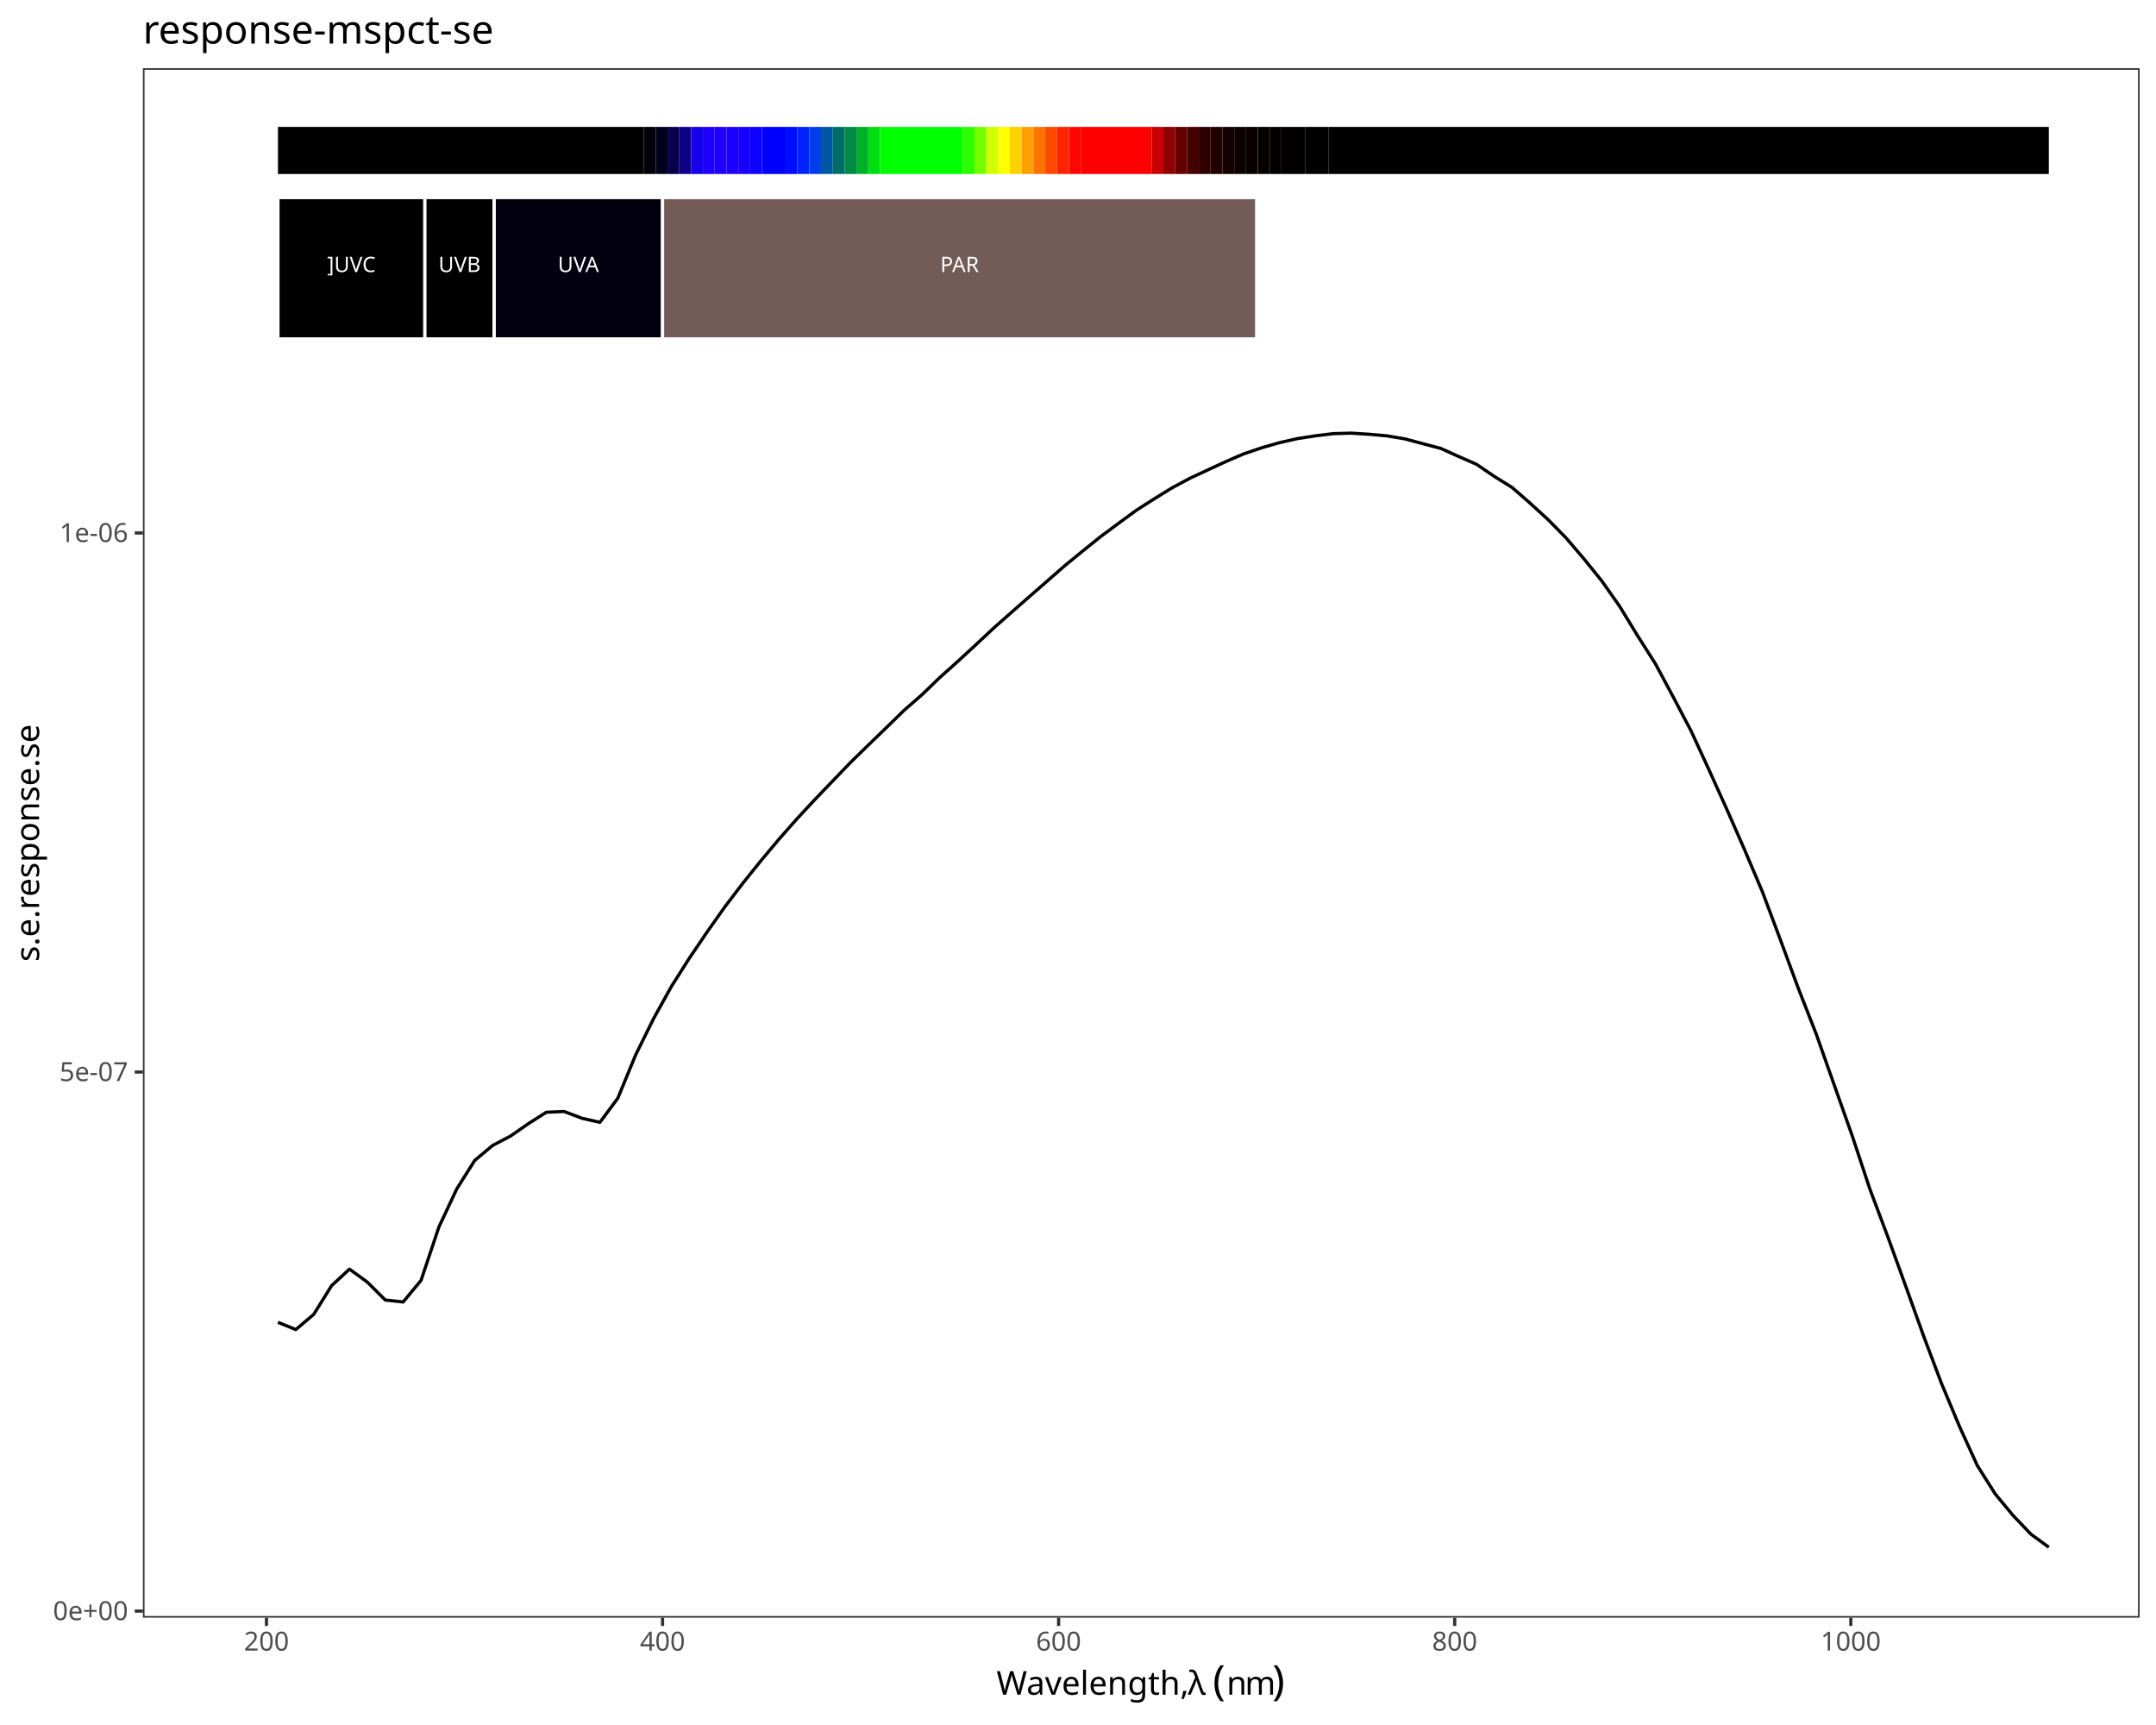
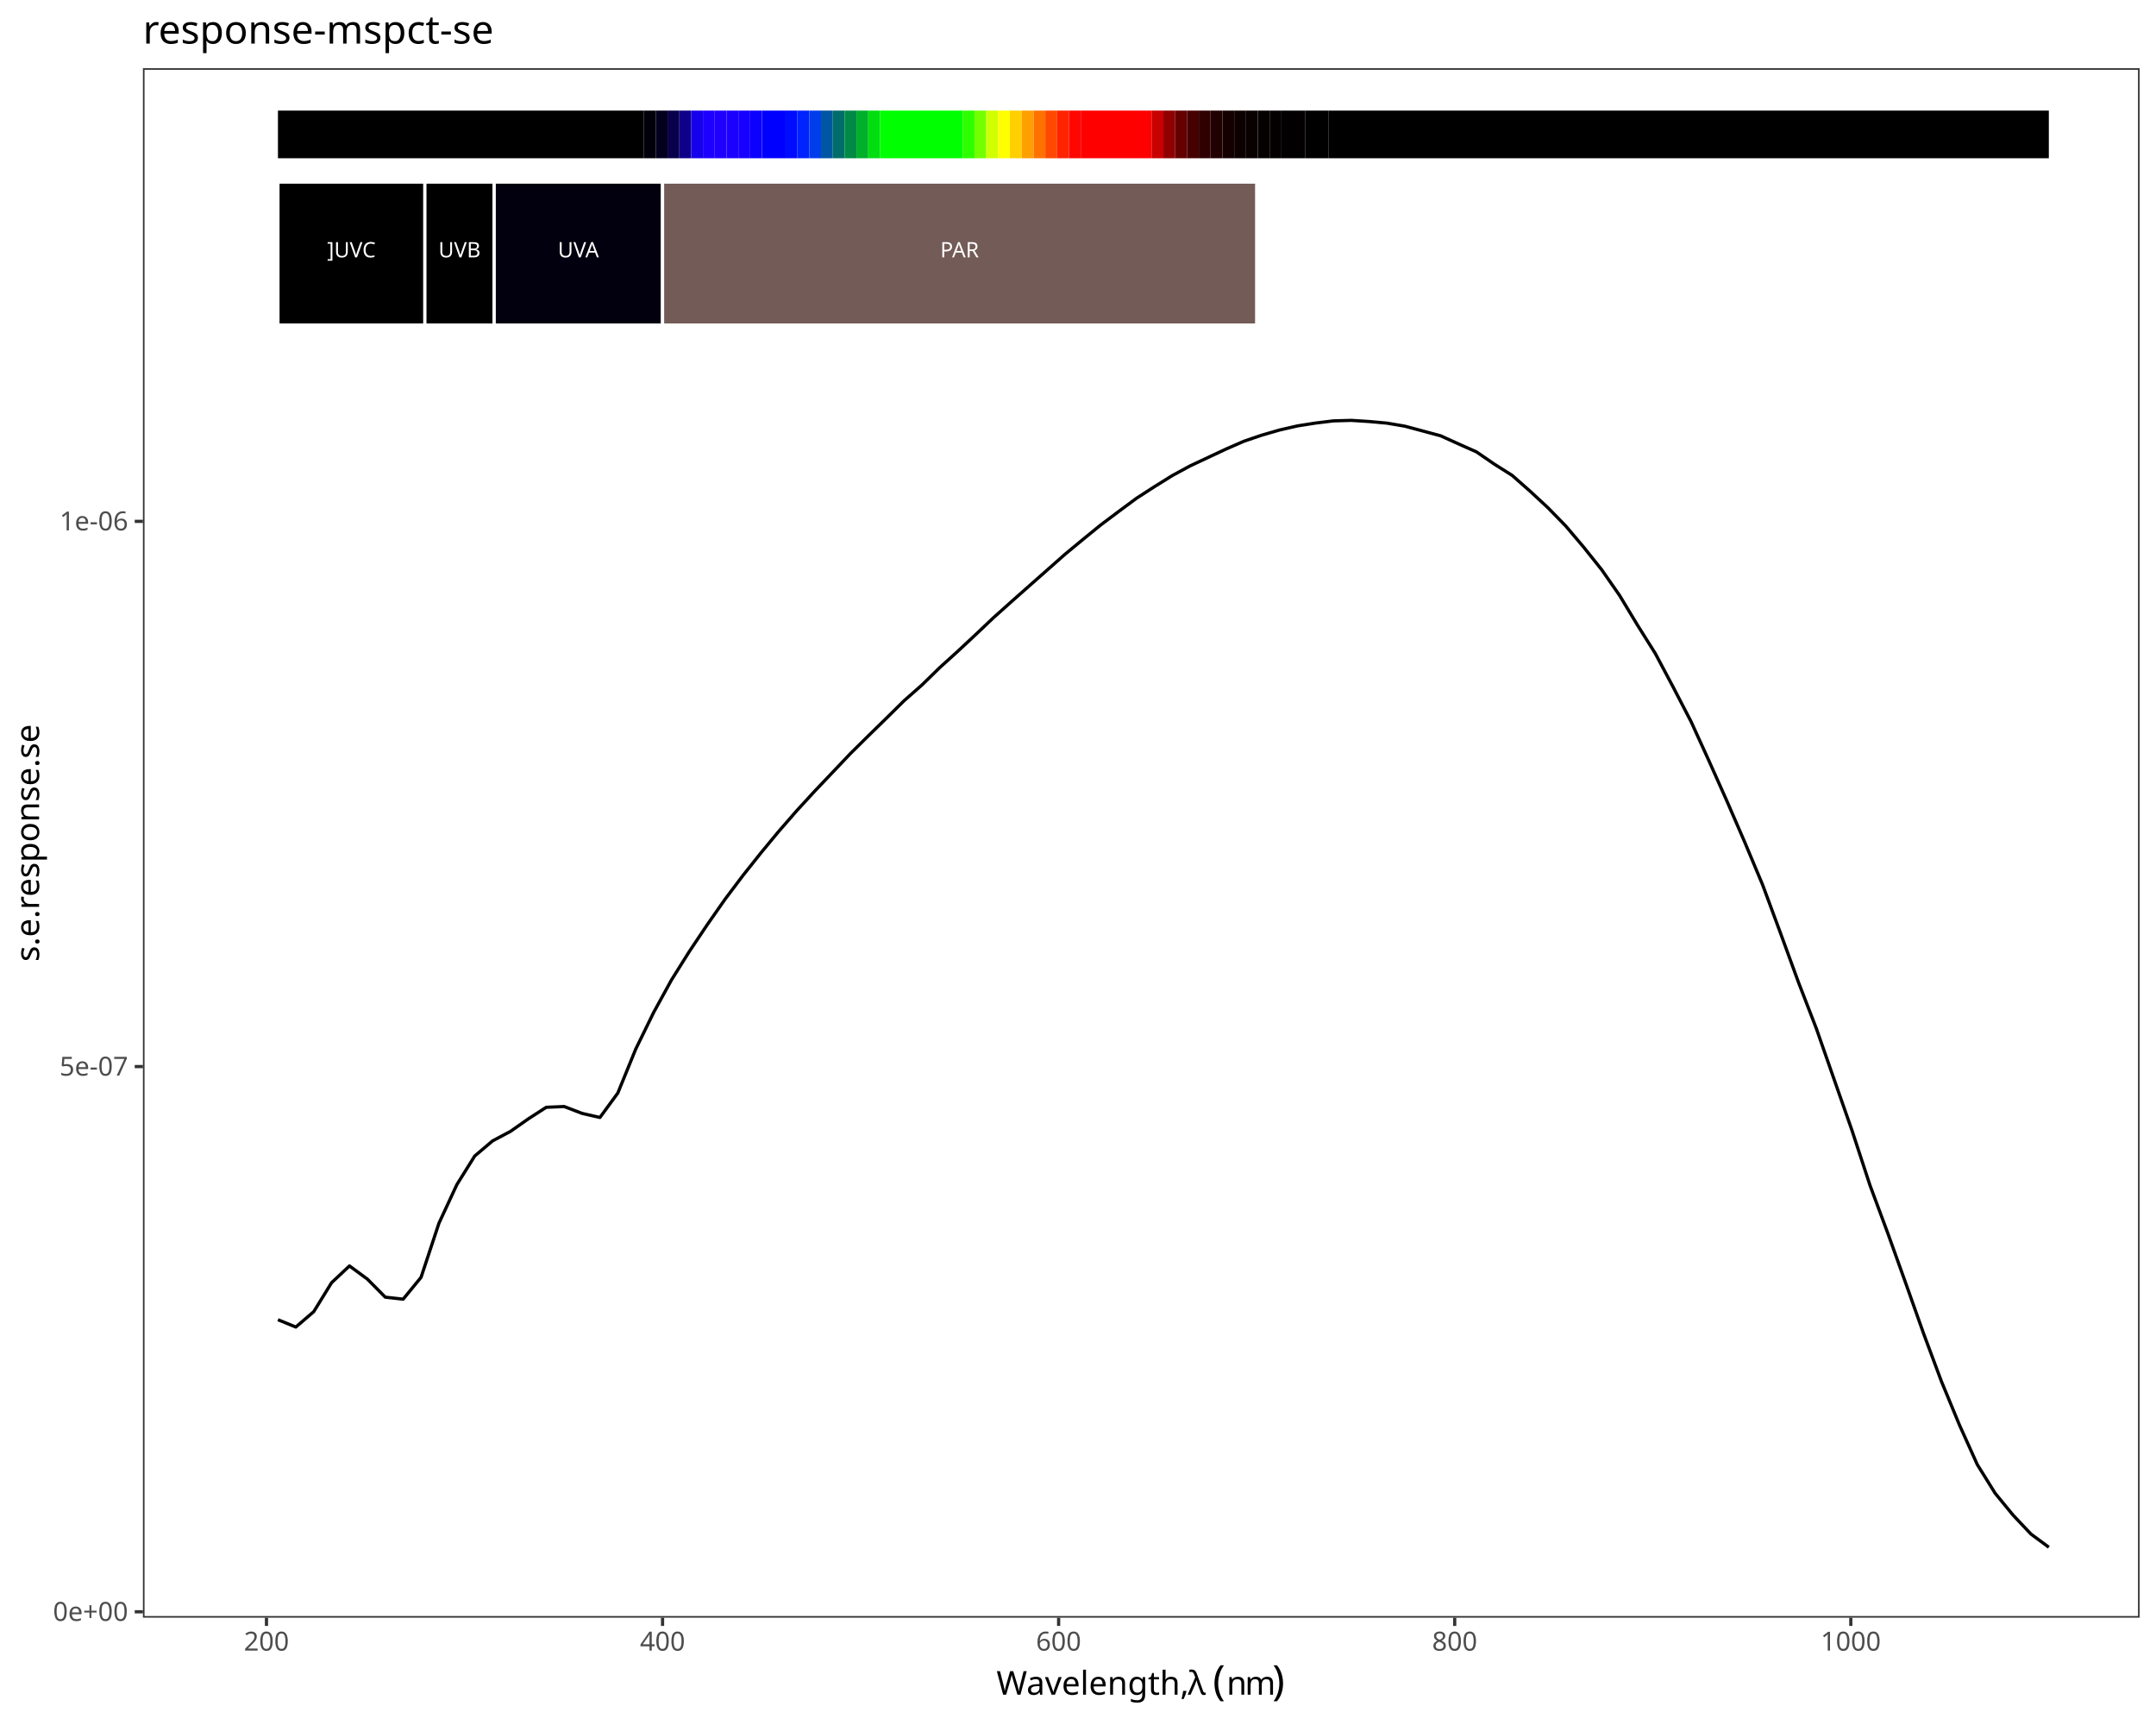
<svg xmlns="http://www.w3.org/2000/svg" class="svglite" data-engine-version="2.0" width="720.00pt" height="576.00pt" viewBox="0 0 720.00 576.00">
  <defs>
    <style type="text/css">
    .svglite line, .svglite polyline, .svglite polygon, .svglite path, .svglite rect, .svglite circle {
      fill: none;
      stroke: #000000;
      stroke-linecap: round;
      stroke-linejoin: round;
      stroke-miterlimit: 10.00;
    }
  </style>
  </defs>
  <rect width="100%" height="100%" style="stroke: none; fill: #FFFFFF;" />
  <defs>
    <clipPath id="cpMC4wMHw3MjAuMDB8MC4wMHw1NzYuMDA=">
      <rect x="0.00" y="0.00" width="720.00" height="576.00" />
    </clipPath>
  </defs>
  <g clip-path="url(#cpMC4wMHw3MjAuMDB8MC4wMHw1NzYuMDA=)">
    <rect x="0.00" y="0.00" width="720.00" height="576.00" style="stroke-width: 1.07; stroke: #FFFFFF; fill: #FFFFFF;" />
  </g>
  <defs>
    <clipPath id="cpNDcuNzN8NzE0LjUyfDIyLjc4fDU0MC4xNw==">
      <rect x="47.73" y="22.78" width="666.80" height="517.38" />
    </clipPath>
  </defs>
  <g clip-path="url(#cpNDcuNzN8NzE0LjUyfDIyLjc4fDU0MC4xNw==)">
    <rect x="47.73" y="22.78" width="666.80" height="517.38" style="stroke-width: 1.07; stroke: none; fill: #FFFFFF;" />
-     <polyline points="92.82,441.53 98.79,443.96 104.77,438.88 110.74,429.30 116.71,423.78 122.69,428.13 128.66,434.09 134.63,434.75 140.61,427.54 146.58,409.69 152.56,396.95 158.53,387.49 164.50,382.49 170.48,379.35 176.45,375.21 182.42,371.40 188.40,371.14 194.37,373.41 200.35,374.76 206.32,366.70 212.29,352.22 218.27,340.12 224.24,329.36 230.21,319.95 236.19,311.13 242.16,302.68 248.13,294.85 254.11,287.41 260.08,280.29 266.06,273.51 272.03,267.08 278.00,260.87 283.98,254.64 289.95,248.81 295.92,243.05 301.90,237.20 307.87,232.00 313.84,226.24 319.82,220.88 325.79,215.38 331.77,209.78 337.74,204.50 343.71,199.27 349.69,194.05 355.66,188.83 361.63,183.95 367.61,179.14 373.58,174.71 379.55,170.34 385.53,166.52 391.50,162.84 397.48,159.64 403.45,156.87 409.42,154.11 415.40,151.53 421.37,149.51 427.34,147.80 433.32,146.45 439.29,145.53 445.27,144.80 451.24,144.63 457.21,145.01 463.19,145.54 469.16,146.55 475.13,148.14 481.11,149.72 487.08,152.41 493.05,155.02 499.03,159.08 505.00,162.80 510.98,168.02 516.95,173.48 522.92,179.54 528.90,186.53 534.87,193.92 540.84,202.39 546.82,212.19 552.79,221.58 558.76,232.69 564.74,244.08 570.71,257.04 576.69,270.27 582.66,283.88 588.63,297.96 594.61,313.93 600.58,330.09 606.55,345.34 612.53,362.26 618.50,379.11 624.48,397.14 630.45,413.02 636.42,429.47 642.40,446.14 648.37,461.96 654.34,476.23 660.32,489.35 666.29,498.83 672.26,506.03 678.24,512.29 684.21,516.65 " style="stroke-width: 1.07; stroke-linecap: butt;" />
-     <rect x="92.82" y="42.37" width="122.22" height="15.73" style="stroke-width: 1.07; stroke: none; stroke-linecap: square; stroke-linejoin: miter; fill: #000000;" />
-     <rect x="215.04" y="42.37" width="3.94" height="15.73" style="stroke-width: 1.07; stroke: none; stroke-linecap: square; stroke-linejoin: miter; fill: #01000A;" />
-     <rect x="218.98" y="42.37" width="3.94" height="15.73" style="stroke-width: 1.07; stroke: none; stroke-linecap: square; stroke-linejoin: miter; fill: #03001E;" />
-     <rect x="222.93" y="42.37" width="3.94" height="15.73" style="stroke-width: 1.07; stroke: none; stroke-linecap: square; stroke-linejoin: miter; fill: #08004A;" />
-     <rect x="226.87" y="42.37" width="3.94" height="15.73" style="stroke-width: 1.07; stroke: none; stroke-linecap: square; stroke-linejoin: miter; fill: #0E0089;" />
-     <rect x="230.81" y="42.37" width="3.94" height="15.73" style="stroke-width: 1.07; stroke: none; stroke-linecap: square; stroke-linejoin: miter; fill: #1700EB;" />
-     <rect x="234.75" y="42.37" width="3.94" height="15.73" style="stroke-width: 1.07; stroke: none; stroke-linecap: square; stroke-linejoin: miter; fill: #1D00FF;" />
-     <rect x="238.70" y="42.37" width="3.94" height="15.73" style="stroke-width: 1.07; stroke: none; stroke-linecap: square; stroke-linejoin: miter; fill: #1F00FF;" />
-     <rect x="242.64" y="42.37" width="3.94" height="15.73" style="stroke-width: 1.07; stroke: none; stroke-linecap: square; stroke-linejoin: miter; fill: #1C00FF;" />
-     <rect x="246.58" y="42.37" width="3.94" height="15.73" style="stroke-width: 1.07; stroke: none; stroke-linecap: square; stroke-linejoin: miter; fill: #1700FF;" />
-     <rect x="250.52" y="42.37" width="3.94" height="15.73" style="stroke-width: 1.07; stroke: none; stroke-linecap: square; stroke-linejoin: miter; fill: #0C00FF;" />
-     <rect x="254.47" y="42.37" width="7.89" height="15.73" style="stroke-width: 1.07; stroke: none; stroke-linecap: square; stroke-linejoin: miter; fill: #0000FF;" />
-     <rect x="262.35" y="42.37" width="3.94" height="15.73" style="stroke-width: 1.07; stroke: none; stroke-linecap: square; stroke-linejoin: miter; fill: #000BFF;" />
-     <rect x="266.29" y="42.37" width="3.94" height="15.73" style="stroke-width: 1.07; stroke: none; stroke-linecap: square; stroke-linejoin: miter; fill: #0023FF;" />
-     <rect x="270.24" y="42.37" width="3.94" height="15.73" style="stroke-width: 1.07; stroke: none; stroke-linecap: square; stroke-linejoin: miter; fill: #003DEB;" />
-     <rect x="274.18" y="42.37" width="3.94" height="15.73" style="stroke-width: 1.07; stroke: none; stroke-linecap: square; stroke-linejoin: miter; fill: #0056A2;" />
-     <rect x="278.12" y="42.37" width="3.94" height="15.73" style="stroke-width: 1.07; stroke: none; stroke-linecap: square; stroke-linejoin: miter; fill: #006D6A;" />
-     <rect x="282.06" y="42.37" width="3.94" height="15.73" style="stroke-width: 1.07; stroke: none; stroke-linecap: square; stroke-linejoin: miter; fill: #008A45;" />
-     <rect x="286.01" y="42.37" width="3.94" height="15.73" style="stroke-width: 1.07; stroke: none; stroke-linecap: square; stroke-linejoin: miter; fill: #00AF2A;" />
-     <rect x="289.95" y="42.37" width="3.94" height="15.73" style="stroke-width: 1.07; stroke: none; stroke-linecap: square; stroke-linejoin: miter; fill: #00DE10;" />
-     <rect x="293.89" y="42.37" width="27.60" height="15.73" style="stroke-width: 1.07; stroke: none; stroke-linecap: square; stroke-linejoin: miter; fill: #00FF00;" />
-     <rect x="321.49" y="42.37" width="3.94" height="15.73" style="stroke-width: 1.07; stroke: none; stroke-linecap: square; stroke-linejoin: miter; fill: #2CFF00;" />
-     <rect x="325.43" y="42.37" width="3.94" height="15.73" style="stroke-width: 1.07; stroke: none; stroke-linecap: square; stroke-linejoin: miter; fill: #74FF00;" />
-     <rect x="329.38" y="42.37" width="3.94" height="15.73" style="stroke-width: 1.07; stroke: none; stroke-linecap: square; stroke-linejoin: miter; fill: #D0FF00;" />
-     <rect x="333.32" y="42.37" width="3.94" height="15.73" style="stroke-width: 1.07; stroke: none; stroke-linecap: square; stroke-linejoin: miter; fill: #FFFF00;" />
-     <rect x="337.26" y="42.37" width="3.94" height="15.73" style="stroke-width: 1.07; stroke: none; stroke-linecap: square; stroke-linejoin: miter; fill: #FFCF00;" />
-     <rect x="341.20" y="42.37" width="3.94" height="15.73" style="stroke-width: 1.07; stroke: none; stroke-linecap: square; stroke-linejoin: miter; fill: #FF9F00;" />
-     <rect x="345.15" y="42.37" width="3.94" height="15.73" style="stroke-width: 1.07; stroke: none; stroke-linecap: square; stroke-linejoin: miter; fill: #FF7200;" />
-     <rect x="349.09" y="42.37" width="3.94" height="15.73" style="stroke-width: 1.07; stroke: none; stroke-linecap: square; stroke-linejoin: miter; fill: #FF4800;" />
-     <rect x="353.03" y="42.37" width="3.94" height="15.73" style="stroke-width: 1.07; stroke: none; stroke-linecap: square; stroke-linejoin: miter; fill: #FF2300;" />
-     <rect x="356.97" y="42.37" width="3.94" height="15.73" style="stroke-width: 1.07; stroke: none; stroke-linecap: square; stroke-linejoin: miter; fill: #FF0700;" />
-     <rect x="360.92" y="42.37" width="23.66" height="15.73" style="stroke-width: 1.07; stroke: none; stroke-linecap: square; stroke-linejoin: miter; fill: #FF0000;" />
-     <rect x="384.57" y="42.37" width="3.94" height="15.73" style="stroke-width: 1.07; stroke: none; stroke-linecap: square; stroke-linejoin: miter; fill: #C90000;" />
-     <rect x="388.52" y="42.37" width="3.94" height="15.73" style="stroke-width: 1.07; stroke: none; stroke-linecap: square; stroke-linejoin: miter; fill: #910000;" />
-     <rect x="392.46" y="42.37" width="3.94" height="15.73" style="stroke-width: 1.07; stroke: none; stroke-linecap: square; stroke-linejoin: miter; fill: #660000;" />
-     <rect x="396.40" y="42.37" width="3.94" height="15.73" style="stroke-width: 1.07; stroke: none; stroke-linecap: square; stroke-linejoin: miter; fill: #470000;" />
-     <rect x="400.34" y="42.37" width="3.94" height="15.73" style="stroke-width: 1.07; stroke: none; stroke-linecap: square; stroke-linejoin: miter; fill: #300000;" />
-     <rect x="404.29" y="42.37" width="3.94" height="15.73" style="stroke-width: 1.07; stroke: none; stroke-linecap: square; stroke-linejoin: miter; fill: #200000;" />
-     <rect x="408.23" y="42.37" width="3.94" height="15.73" style="stroke-width: 1.07; stroke: none; stroke-linecap: square; stroke-linejoin: miter; fill: #150000;" />
-     <rect x="412.17" y="42.37" width="3.94" height="15.73" style="stroke-width: 1.07; stroke: none; stroke-linecap: square; stroke-linejoin: miter; fill: #0D0000;" />
-     <rect x="416.11" y="42.37" width="3.94" height="15.73" style="stroke-width: 1.07; stroke: none; stroke-linecap: square; stroke-linejoin: miter; fill: #090000;" />
-     <rect x="420.06" y="42.37" width="3.94" height="15.73" style="stroke-width: 1.07; stroke: none; stroke-linecap: square; stroke-linejoin: miter; fill: #060000;" />
-     <rect x="424.00" y="42.37" width="3.94" height="15.73" style="stroke-width: 1.07; stroke: none; stroke-linecap: square; stroke-linejoin: miter; fill: #040000;" />
-     <rect x="427.94" y="42.37" width="7.89" height="15.73" style="stroke-width: 1.07; stroke: none; stroke-linecap: square; stroke-linejoin: miter; fill: #020000;" />
-     <rect x="435.83" y="42.37" width="7.89" height="15.73" style="stroke-width: 1.07; stroke: none; stroke-linecap: square; stroke-linejoin: miter; fill: #010000;" />
-     <rect x="443.71" y="42.37" width="240.50" height="15.73" style="stroke-width: 1.07; stroke: none; stroke-linecap: square; stroke-linejoin: miter; fill: #000000;" />
-     <rect x="92.82" y="65.97" width="49.08" height="47.20" style="stroke-width: 1.07; stroke: #FFFFFF; stroke-linecap: square; stroke-linejoin: miter; fill: #000000;" />
-     <rect x="141.89" y="65.97" width="23.15" height="47.20" style="stroke-width: 1.07; stroke: #FFFFFF; stroke-linecap: square; stroke-linejoin: miter; fill: #000000;" />
-     <rect x="165.04" y="65.97" width="56.22" height="47.20" style="stroke-width: 1.07; stroke: #FFFFFF; stroke-linecap: square; stroke-linejoin: miter; fill: #02000F;" />
-     <rect x="221.26" y="65.97" width="198.41" height="47.20" style="stroke-width: 1.07; stroke: #FFFFFF; stroke-linecap: square; stroke-linejoin: miter; fill: #735B57;" />
-     <text x="117.36" y="90.83" text-anchor="middle" style="font-size: 7.11px; fill: #FFFFFF; font-family: sans;" textLength="17.00px" lengthAdjust="spacingAndGlyphs">]UVC</text>
-     <text x="153.47" y="90.83" text-anchor="middle" style="font-size: 7.11px; fill: #FFFFFF; font-family: sans;" textLength="14.63px" lengthAdjust="spacingAndGlyphs">UVB</text>
-     <text x="193.15" y="90.83" text-anchor="middle" style="font-size: 7.11px; fill: #FFFFFF; font-family: sans;" textLength="14.63px" lengthAdjust="spacingAndGlyphs">UVA</text>
-     <text x="320.46" y="90.83" text-anchor="middle" style="font-size: 7.11px; fill: #FFFFFF; font-family: sans;" textLength="14.63px" lengthAdjust="spacingAndGlyphs">PAR</text>
+     <polyline points="92.82,440.67 98.79,443.12 104.77,437.99 110.74,428.30 116.71,422.71 122.69,427.11 128.66,433.14 134.63,433.81 140.61,426.52 146.58,408.47 152.56,395.58 158.53,386.01 164.50,380.95 170.48,377.78 176.45,373.59 182.42,369.74 188.40,369.48 194.37,371.77 200.35,373.14 206.32,364.98 212.29,350.34 218.27,338.10 224.24,327.22 230.21,317.70 236.19,308.77 242.16,300.23 248.13,292.31 254.11,284.79 260.08,277.58 266.06,270.72 272.03,264.22 278.00,257.94 283.98,251.64 289.95,245.74 295.92,239.91 301.90,234.00 307.87,228.74 313.84,222.91 319.82,217.50 325.79,211.93 331.77,206.26 337.74,200.92 343.71,195.64 349.69,190.36 355.66,185.08 361.63,180.14 367.61,175.27 373.58,170.79 379.55,166.37 385.53,162.51 391.50,158.79 397.48,155.55 403.45,152.75 409.42,149.95 415.40,147.34 421.37,145.31 427.34,143.58 433.32,142.21 439.29,141.27 445.27,140.54 451.24,140.37 457.21,140.75 463.19,141.29 469.16,142.31 475.13,143.91 481.11,145.52 487.08,148.23 493.05,150.88 499.03,154.98 505.00,158.75 510.98,164.02 516.95,169.55 522.92,175.68 528.90,182.74 534.87,190.22 540.84,198.79 546.82,208.70 552.79,218.20 558.76,229.44 564.74,240.96 570.71,254.06 576.69,267.45 582.66,281.22 588.63,295.46 594.61,311.60 600.58,327.95 606.55,343.38 612.53,360.49 618.50,377.54 624.48,395.77 630.45,411.83 636.42,428.47 642.40,445.33 648.37,461.33 654.34,475.77 660.32,489.04 666.29,498.63 672.26,505.91 678.24,512.24 684.21,516.65 " style="stroke-width: 1.07; stroke-linecap: butt;" />
+     <rect x="92.82" y="36.93" width="122.22" height="15.91" style="stroke-width: 1.07; stroke: none; stroke-linecap: square; stroke-linejoin: miter; fill: #000000;" />
+     <rect x="215.04" y="36.93" width="3.94" height="15.91" style="stroke-width: 1.07; stroke: none; stroke-linecap: square; stroke-linejoin: miter; fill: #01000A;" />
+     <rect x="218.98" y="36.93" width="3.94" height="15.91" style="stroke-width: 1.07; stroke: none; stroke-linecap: square; stroke-linejoin: miter; fill: #03001E;" />
+     <rect x="222.93" y="36.93" width="3.94" height="15.91" style="stroke-width: 1.07; stroke: none; stroke-linecap: square; stroke-linejoin: miter; fill: #08004A;" />
+     <rect x="226.87" y="36.93" width="3.94" height="15.91" style="stroke-width: 1.07; stroke: none; stroke-linecap: square; stroke-linejoin: miter; fill: #0E0089;" />
+     <rect x="230.81" y="36.93" width="3.94" height="15.91" style="stroke-width: 1.07; stroke: none; stroke-linecap: square; stroke-linejoin: miter; fill: #1700EB;" />
+     <rect x="234.75" y="36.93" width="3.94" height="15.91" style="stroke-width: 1.07; stroke: none; stroke-linecap: square; stroke-linejoin: miter; fill: #1D00FF;" />
+     <rect x="238.70" y="36.93" width="3.94" height="15.91" style="stroke-width: 1.07; stroke: none; stroke-linecap: square; stroke-linejoin: miter; fill: #1F00FF;" />
+     <rect x="242.64" y="36.93" width="3.94" height="15.91" style="stroke-width: 1.07; stroke: none; stroke-linecap: square; stroke-linejoin: miter; fill: #1C00FF;" />
+     <rect x="246.58" y="36.93" width="3.94" height="15.91" style="stroke-width: 1.07; stroke: none; stroke-linecap: square; stroke-linejoin: miter; fill: #1700FF;" />
+     <rect x="250.52" y="36.93" width="3.94" height="15.91" style="stroke-width: 1.07; stroke: none; stroke-linecap: square; stroke-linejoin: miter; fill: #0C00FF;" />
+     <rect x="254.47" y="36.93" width="7.89" height="15.91" style="stroke-width: 1.07; stroke: none; stroke-linecap: square; stroke-linejoin: miter; fill: #0000FF;" />
+     <rect x="262.35" y="36.93" width="3.94" height="15.91" style="stroke-width: 1.07; stroke: none; stroke-linecap: square; stroke-linejoin: miter; fill: #000BFF;" />
+     <rect x="266.29" y="36.93" width="3.94" height="15.91" style="stroke-width: 1.07; stroke: none; stroke-linecap: square; stroke-linejoin: miter; fill: #0023FF;" />
+     <rect x="270.24" y="36.93" width="3.94" height="15.91" style="stroke-width: 1.07; stroke: none; stroke-linecap: square; stroke-linejoin: miter; fill: #003DEB;" />
+     <rect x="274.18" y="36.93" width="3.94" height="15.91" style="stroke-width: 1.07; stroke: none; stroke-linecap: square; stroke-linejoin: miter; fill: #0056A2;" />
+     <rect x="278.12" y="36.93" width="3.94" height="15.91" style="stroke-width: 1.07; stroke: none; stroke-linecap: square; stroke-linejoin: miter; fill: #006D6A;" />
+     <rect x="282.06" y="36.93" width="3.94" height="15.91" style="stroke-width: 1.07; stroke: none; stroke-linecap: square; stroke-linejoin: miter; fill: #008A45;" />
+     <rect x="286.01" y="36.93" width="3.94" height="15.91" style="stroke-width: 1.07; stroke: none; stroke-linecap: square; stroke-linejoin: miter; fill: #00AF2A;" />
+     <rect x="289.95" y="36.93" width="3.94" height="15.91" style="stroke-width: 1.07; stroke: none; stroke-linecap: square; stroke-linejoin: miter; fill: #00DE10;" />
+     <rect x="293.89" y="36.93" width="27.60" height="15.91" style="stroke-width: 1.07; stroke: none; stroke-linecap: square; stroke-linejoin: miter; fill: #00FF00;" />
+     <rect x="321.49" y="36.93" width="3.94" height="15.91" style="stroke-width: 1.07; stroke: none; stroke-linecap: square; stroke-linejoin: miter; fill: #2CFF00;" />
+     <rect x="325.43" y="36.93" width="3.94" height="15.91" style="stroke-width: 1.07; stroke: none; stroke-linecap: square; stroke-linejoin: miter; fill: #74FF00;" />
+     <rect x="329.38" y="36.93" width="3.94" height="15.91" style="stroke-width: 1.07; stroke: none; stroke-linecap: square; stroke-linejoin: miter; fill: #D0FF00;" />
+     <rect x="333.32" y="36.93" width="3.94" height="15.91" style="stroke-width: 1.07; stroke: none; stroke-linecap: square; stroke-linejoin: miter; fill: #FFFF00;" />
+     <rect x="337.26" y="36.93" width="3.94" height="15.91" style="stroke-width: 1.07; stroke: none; stroke-linecap: square; stroke-linejoin: miter; fill: #FFCF00;" />
+     <rect x="341.20" y="36.93" width="3.94" height="15.91" style="stroke-width: 1.07; stroke: none; stroke-linecap: square; stroke-linejoin: miter; fill: #FF9F00;" />
+     <rect x="345.15" y="36.93" width="3.94" height="15.91" style="stroke-width: 1.07; stroke: none; stroke-linecap: square; stroke-linejoin: miter; fill: #FF7200;" />
+     <rect x="349.09" y="36.93" width="3.94" height="15.91" style="stroke-width: 1.07; stroke: none; stroke-linecap: square; stroke-linejoin: miter; fill: #FF4800;" />
+     <rect x="353.03" y="36.93" width="3.94" height="15.91" style="stroke-width: 1.07; stroke: none; stroke-linecap: square; stroke-linejoin: miter; fill: #FF2300;" />
+     <rect x="356.97" y="36.93" width="3.94" height="15.91" style="stroke-width: 1.07; stroke: none; stroke-linecap: square; stroke-linejoin: miter; fill: #FF0700;" />
+     <rect x="360.92" y="36.93" width="23.66" height="15.91" style="stroke-width: 1.07; stroke: none; stroke-linecap: square; stroke-linejoin: miter; fill: #FF0000;" />
+     <rect x="384.57" y="36.93" width="3.94" height="15.91" style="stroke-width: 1.07; stroke: none; stroke-linecap: square; stroke-linejoin: miter; fill: #C90000;" />
+     <rect x="388.52" y="36.93" width="3.94" height="15.91" style="stroke-width: 1.07; stroke: none; stroke-linecap: square; stroke-linejoin: miter; fill: #910000;" />
+     <rect x="392.46" y="36.93" width="3.94" height="15.91" style="stroke-width: 1.07; stroke: none; stroke-linecap: square; stroke-linejoin: miter; fill: #660000;" />
+     <rect x="396.40" y="36.93" width="3.94" height="15.91" style="stroke-width: 1.07; stroke: none; stroke-linecap: square; stroke-linejoin: miter; fill: #470000;" />
+     <rect x="400.34" y="36.93" width="3.94" height="15.91" style="stroke-width: 1.07; stroke: none; stroke-linecap: square; stroke-linejoin: miter; fill: #300000;" />
+     <rect x="404.29" y="36.93" width="3.94" height="15.91" style="stroke-width: 1.07; stroke: none; stroke-linecap: square; stroke-linejoin: miter; fill: #200000;" />
+     <rect x="408.23" y="36.93" width="3.94" height="15.91" style="stroke-width: 1.07; stroke: none; stroke-linecap: square; stroke-linejoin: miter; fill: #150000;" />
+     <rect x="412.17" y="36.93" width="3.94" height="15.91" style="stroke-width: 1.07; stroke: none; stroke-linecap: square; stroke-linejoin: miter; fill: #0D0000;" />
+     <rect x="416.11" y="36.93" width="3.94" height="15.91" style="stroke-width: 1.07; stroke: none; stroke-linecap: square; stroke-linejoin: miter; fill: #090000;" />
+     <rect x="420.06" y="36.93" width="3.94" height="15.91" style="stroke-width: 1.07; stroke: none; stroke-linecap: square; stroke-linejoin: miter; fill: #060000;" />
+     <rect x="424.00" y="36.93" width="3.94" height="15.91" style="stroke-width: 1.07; stroke: none; stroke-linecap: square; stroke-linejoin: miter; fill: #040000;" />
+     <rect x="427.94" y="36.93" width="7.89" height="15.91" style="stroke-width: 1.07; stroke: none; stroke-linecap: square; stroke-linejoin: miter; fill: #020000;" />
+     <rect x="435.83" y="36.93" width="7.89" height="15.91" style="stroke-width: 1.07; stroke: none; stroke-linecap: square; stroke-linejoin: miter; fill: #010000;" />
+     <rect x="443.71" y="36.93" width="240.50" height="15.91" style="stroke-width: 1.07; stroke: none; stroke-linecap: square; stroke-linejoin: miter; fill: #000000;" />
+     <rect x="92.82" y="60.80" width="49.08" height="47.74" style="stroke-width: 1.07; stroke: #FFFFFF; stroke-linecap: square; stroke-linejoin: miter; fill: #000000;" />
+     <rect x="141.89" y="60.80" width="23.15" height="47.74" style="stroke-width: 1.07; stroke: #FFFFFF; stroke-linecap: square; stroke-linejoin: miter; fill: #000000;" />
+     <rect x="165.04" y="60.80" width="56.22" height="47.74" style="stroke-width: 1.07; stroke: #FFFFFF; stroke-linecap: square; stroke-linejoin: miter; fill: #02000F;" />
+     <rect x="221.26" y="60.80" width="198.41" height="47.74" style="stroke-width: 1.07; stroke: #FFFFFF; stroke-linecap: square; stroke-linejoin: miter; fill: #735B57;" />
+     <text x="117.36" y="85.93" text-anchor="middle" style="font-size: 7.11px; fill: #FFFFFF; font-family: sans;" textLength="17.00px" lengthAdjust="spacingAndGlyphs">]UVC</text>
+     <text x="153.47" y="85.93" text-anchor="middle" style="font-size: 7.11px; fill: #FFFFFF; font-family: sans;" textLength="14.63px" lengthAdjust="spacingAndGlyphs">UVB</text>
+     <text x="193.15" y="85.93" text-anchor="middle" style="font-size: 7.11px; fill: #FFFFFF; font-family: sans;" textLength="14.63px" lengthAdjust="spacingAndGlyphs">UVA</text>
+     <text x="320.46" y="85.93" text-anchor="middle" style="font-size: 7.11px; fill: #FFFFFF; font-family: sans;" textLength="14.63px" lengthAdjust="spacingAndGlyphs">PAR</text>
    <rect x="47.73" y="22.78" width="666.80" height="517.38" style="stroke-width: 1.07; stroke: #333333;" />
  </g>
  <g clip-path="url(#cpMC4wMHw3MjAuMDB8MC4wMHw1NzYuMDA=)">
-     <text x="42.79" y="540.99" text-anchor="end" style="font-size: 8.80px; fill: #4D4D4D; font-family: sans;" textLength="24.72px" lengthAdjust="spacingAndGlyphs">0e+00</text>
-     <text x="42.79" y="360.99" text-anchor="end" style="font-size: 8.80px; fill: #4D4D4D; font-family: sans;" textLength="22.51px" lengthAdjust="spacingAndGlyphs">5e-07</text>
-     <text x="42.79" y="180.98" text-anchor="end" style="font-size: 8.80px; fill: #4D4D4D; font-family: sans;" textLength="22.51px" lengthAdjust="spacingAndGlyphs">1e-06</text>
-     <polyline points="44.99,537.96 47.73,537.96 " style="stroke-width: 1.07; stroke: #333333; stroke-linecap: butt;" />
-     <polyline points="44.99,357.96 47.73,357.96 " style="stroke-width: 1.07; stroke: #333333; stroke-linecap: butt;" />
-     <polyline points="44.99,177.96 47.73,177.96 " style="stroke-width: 1.07; stroke: #333333; stroke-linecap: butt;" />
+     <text x="42.79" y="541.23" text-anchor="end" style="font-size: 8.80px; fill: #4D4D4D; font-family: sans;" textLength="24.72px" lengthAdjust="spacingAndGlyphs">0e+00</text>
+     <text x="42.79" y="359.17" text-anchor="end" style="font-size: 8.80px; fill: #4D4D4D; font-family: sans;" textLength="22.51px" lengthAdjust="spacingAndGlyphs">5e-07</text>
+     <text x="42.79" y="177.10" text-anchor="end" style="font-size: 8.80px; fill: #4D4D4D; font-family: sans;" textLength="22.51px" lengthAdjust="spacingAndGlyphs">1e-06</text>
+     <polyline points="44.99,538.20 47.73,538.20 " style="stroke-width: 1.07; stroke: #333333; stroke-linecap: butt;" />
+     <polyline points="44.99,356.14 47.73,356.14 " style="stroke-width: 1.07; stroke: #333333; stroke-linecap: butt;" />
+     <polyline points="44.99,174.08 47.73,174.08 " style="stroke-width: 1.07; stroke: #333333; stroke-linecap: butt;" />
    <polyline points="88.99,542.91 88.99,540.17 " style="stroke-width: 1.07; stroke: #333333; stroke-linecap: butt;" />
    <polyline points="221.26,542.91 221.26,540.17 " style="stroke-width: 1.07; stroke: #333333; stroke-linecap: butt;" />
    <polyline points="353.53,542.91 353.53,540.17 " style="stroke-width: 1.07; stroke: #333333; stroke-linecap: butt;" />
    <polyline points="485.80,542.91 485.80,540.17 " style="stroke-width: 1.07; stroke: #333333; stroke-linecap: butt;" />
    <polyline points="618.08,542.91 618.08,540.17 " style="stroke-width: 1.07; stroke: #333333; stroke-linecap: butt;" />
    <text x="88.99" y="551.16" text-anchor="middle" style="font-size: 8.80px; fill: #4D4D4D; font-family: sans;" textLength="14.68px" lengthAdjust="spacingAndGlyphs">200</text>
    <text x="221.26" y="551.16" text-anchor="middle" style="font-size: 8.80px; fill: #4D4D4D; font-family: sans;" textLength="14.68px" lengthAdjust="spacingAndGlyphs">400</text>
    <text x="353.53" y="551.16" text-anchor="middle" style="font-size: 8.80px; fill: #4D4D4D; font-family: sans;" textLength="14.68px" lengthAdjust="spacingAndGlyphs">600</text>
    <text x="485.80" y="551.16" text-anchor="middle" style="font-size: 8.80px; fill: #4D4D4D; font-family: sans;" textLength="14.68px" lengthAdjust="spacingAndGlyphs">800</text>
    <text x="618.08" y="551.16" text-anchor="middle" style="font-size: 8.80px; fill: #4D4D4D; font-family: sans;" textLength="19.58px" lengthAdjust="spacingAndGlyphs">1000</text>
    <text x="332.78" y="565.89" style="font-size: 11.00px; font-family: sans;" textLength="61.15px" lengthAdjust="spacingAndGlyphs">Wavelength,</text>
    <text x="393.93" y="565.89" style="font-size: 11.00px; font-family: sans;" textLength="2.75px" lengthAdjust="spacingAndGlyphs"> </text>
    <text x="396.68" y="565.89" style="font-size: 11.00px; font-family: sans;" textLength="5.60px" lengthAdjust="spacingAndGlyphs">λ</text>
    <text x="402.28" y="565.89" style="font-size: 11.00px; font-family: sans;" textLength="2.75px" lengthAdjust="spacingAndGlyphs"> </text>
    <text x="405.03" y="565.89" style="font-size: 13.75px; font-family: sans;" textLength="4.58px" lengthAdjust="spacingAndGlyphs">(</text>
    <text x="409.61" y="565.89" style="font-size: 11.00px; font-family: sans;" textLength="6.12px" lengthAdjust="spacingAndGlyphs">n</text>
    <text x="415.73" y="565.89" style="font-size: 11.00px; font-family: sans;" textLength="9.17px" lengthAdjust="spacingAndGlyphs">m</text>
    <text x="424.90" y="565.89" style="font-size: 13.75px; font-family: sans;" textLength="4.57px" lengthAdjust="spacingAndGlyphs">)</text>
    <text transform="translate(13.05,281.48) rotate(-90)" text-anchor="middle" style="font-size: 11.00px; font-family: sans;" textLength="77.68px" lengthAdjust="spacingAndGlyphs">s.e.response.se</text>
    <text x="47.73" y="14.56" style="font-size: 13.20px; font-family: sans;" textLength="112.27px" lengthAdjust="spacingAndGlyphs">response-mspct-se</text>
  </g>
</svg>
